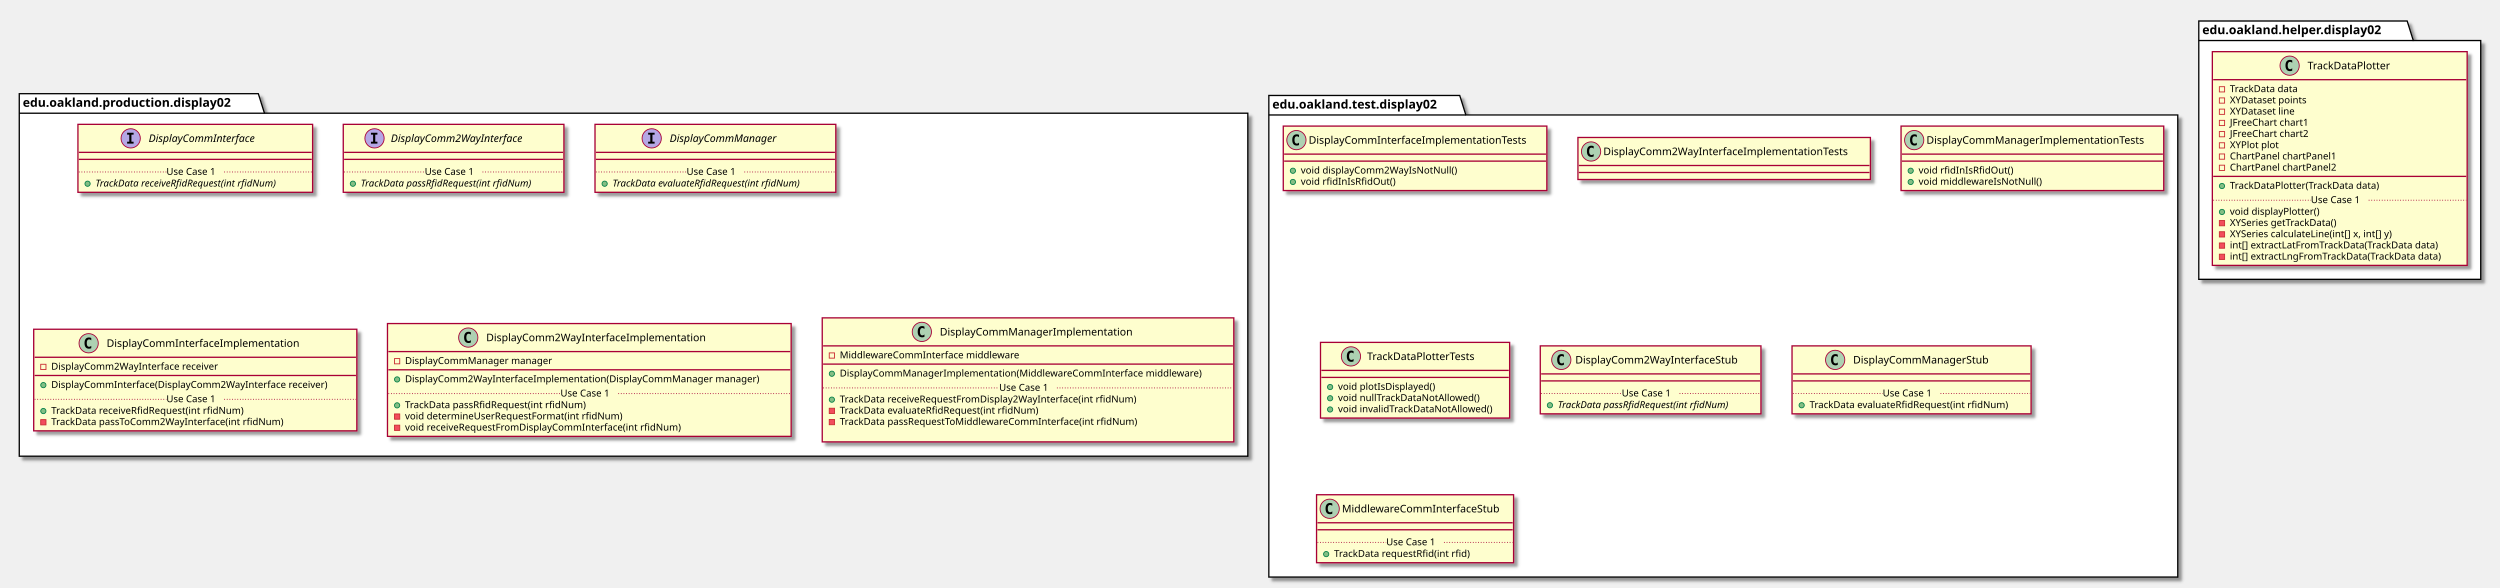
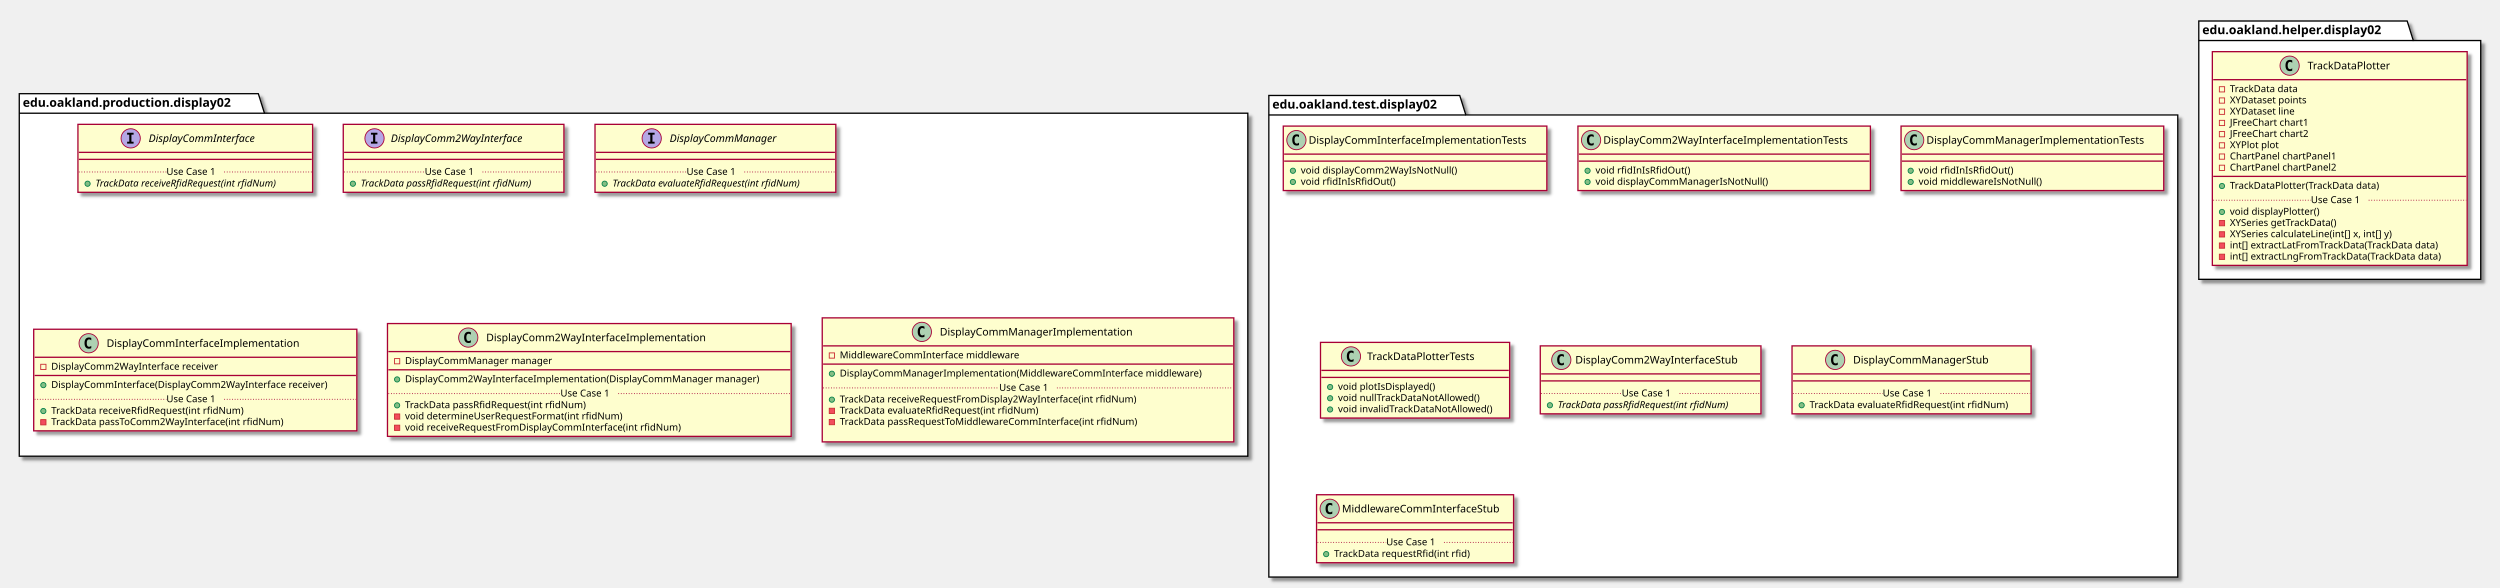
<svg xmlns="http://www.w3.org/2000/svg" contentScriptType="application/ecmascript" contentStyleType="text/css" height="671px" preserveAspectRatio="none" style="width:2855px;height:671px;" version="1.1" viewBox="0 0 2855 671" width="2855px" zoomAndPan="magnify">
  <defs>
-     <filter height="300%" id="fl3j85fcmuo5r" width="300%" x="-1" y="-1">
+     <filter height="300%" id="f2vezox71cej2" width="300%" x="-1" y="-1">
      <feGaussianBlur result="blurOut" stdDeviation="2.0" />
      <feColorMatrix in="blurOut" result="blurOut2" type="matrix" values="0 0 0 0 0 0 0 0 0 0 0 0 0 0 0 0 0 0 .4 0" />
      <feOffset dx="4.0" dy="4.0" in="blurOut2" result="blurOut3" />
      <feBlend in="SourceGraphic" in2="blurOut3" mode="normal" />
    </filter>
  </defs>
  <g>
-     <polygon fill="#FFFFFF" filter="url(#fl3j85fcmuo5r)" points="22,107,295,107,302,129.297,1425,129.297,1425,521,22,521,22,107" style="stroke: #000000; stroke-width: 1.5;" />
+     <polygon fill="#FFFFFF" filter="url(#f2vezox71cej2)" points="22,107,295,107,302,129.297,1425,129.297,1425,521,22,521,22,107" style="stroke: #000000; stroke-width: 1.5;" />
    <line style="stroke: #000000; stroke-width: 1.5;" x1="22" x2="302" y1="129.297" y2="129.297" />
    <text fill="#000000" font-family="sans-serif" font-size="14" font-weight="bold" lengthAdjust="spacingAndGlyphs" textLength="267" x="26" y="121.995">edu.oakland.production.display02</text>
-     <polygon fill="#FFFFFF" filter="url(#fl3j85fcmuo5r)" points="1449,109,1667,109,1674,131.297,2487,131.297,2487,659,1449,659,1449,109" style="stroke: #000000; stroke-width: 1.5;" />
+     <polygon fill="#FFFFFF" filter="url(#f2vezox71cej2)" points="1449,109,1667,109,1674,131.297,2487,131.297,2487,659,1449,659,1449,109" style="stroke: #000000; stroke-width: 1.5;" />
    <line style="stroke: #000000; stroke-width: 1.5;" x1="1449" x2="1674" y1="131.297" y2="131.297" />
    <text fill="#000000" font-family="sans-serif" font-size="14" font-weight="bold" lengthAdjust="spacingAndGlyphs" textLength="212" x="1453" y="123.995">edu.oakland.test.display02</text>
-     <polygon fill="#FFFFFF" filter="url(#fl3j85fcmuo5r)" points="2511,24,2749,24,2756,46.297,2833,46.297,2833,319,2511,319,2511,24" style="stroke: #000000; stroke-width: 1.5;" />
+     <polygon fill="#FFFFFF" filter="url(#f2vezox71cej2)" points="2511,24,2749,24,2756,46.297,2833,46.297,2833,319,2511,319,2511,24" style="stroke: #000000; stroke-width: 1.5;" />
    <line style="stroke: #000000; stroke-width: 1.5;" x1="2511" x2="2756" y1="46.297" y2="46.297" />
    <text fill="#000000" font-family="sans-serif" font-size="14" font-weight="bold" lengthAdjust="spacingAndGlyphs" textLength="232" x="2515" y="38.995">edu.oakland.helper.display02</text>
-     <rect fill="#FEFECE" filter="url(#fl3j85fcmuo5r)" height="77.609" id="DisplayCommInterface" style="stroke: #A80036; stroke-width: 1.5;" width="268" x="89" y="142" />
+     <rect fill="#FEFECE" filter="url(#f2vezox71cej2)" height="77.609" id="DisplayCommInterface" style="stroke: #A80036; stroke-width: 1.5;" width="268" x="89" y="142" />
    <ellipse cx="149.25" cy="158" fill="#B4A7E5" rx="11" ry="11" style="stroke: #A80036; stroke-width: 1.0;" />
    <path d="M145.172,153.766 L145.172,151.609 L152.562,151.609 L152.562,153.766 L150.094,153.766 L150.094,161.844 L152.562,161.844 L152.562,164 L145.172,164 L145.172,161.844 L147.641,161.844 L147.641,153.766 L145.172,153.766 Z " />
    <text fill="#000000" font-family="sans-serif" font-size="12" font-style="italic" lengthAdjust="spacingAndGlyphs" textLength="139" x="169.75" y="162.154">DisplayCommInterface</text>
    <line style="stroke: #A80036; stroke-width: 1.5;" x1="90" x2="356" y1="174" y2="174" />
    <line style="stroke: #A80036; stroke-width: 1.5;" x1="90" x2="356" y1="182" y2="182" />
    <ellipse cx="100" cy="209.805" fill="#84BE84" rx="3" ry="3" style="stroke: #038048; stroke-width: 1.0;" />
    <text fill="#000000" font-family="sans-serif" font-size="11" font-style="italic" lengthAdjust="spacingAndGlyphs" textLength="242" x="109" y="213.015">TrackData receiveRfidRequest(int rfidNum)</text>
    <line style="stroke: #A80036; stroke-width: 1.0; stroke-dasharray: 1.0,2.0;" x1="90" x2="190" y1="196.402" y2="196.402" />
    <text fill="#000000" font-family="sans-serif" font-size="11" lengthAdjust="spacingAndGlyphs" textLength="66" x="190" y="199.71">Use Case 1</text>
    <line style="stroke: #A80036; stroke-width: 1.0; stroke-dasharray: 1.0,2.0;" x1="256" x2="356" y1="196.402" y2="196.402" />
-     <rect fill="#FEFECE" filter="url(#fl3j85fcmuo5r)" height="77.609" id="DisplayComm2WayInterface" style="stroke: #A80036; stroke-width: 1.5;" width="252" x="392" y="142" />
+     <rect fill="#FEFECE" filter="url(#f2vezox71cej2)" height="77.609" id="DisplayComm2WayInterface" style="stroke: #A80036; stroke-width: 1.5;" width="252" x="392" y="142" />
    <ellipse cx="427.7" cy="158" fill="#B4A7E5" rx="11" ry="11" style="stroke: #A80036; stroke-width: 1.0;" />
    <path d="M423.622,153.766 L423.622,151.609 L431.012,151.609 L431.012,153.766 L428.544,153.766 L428.544,161.844 L431.012,161.844 L431.012,164 L423.622,164 L423.622,161.844 L426.091,161.844 L426.091,153.766 L423.622,153.766 Z " />
    <text fill="#000000" font-family="sans-serif" font-size="12" font-style="italic" lengthAdjust="spacingAndGlyphs" textLength="174" x="446.3" y="162.154">DisplayComm2WayInterface</text>
    <line style="stroke: #A80036; stroke-width: 1.5;" x1="393" x2="643" y1="174" y2="174" />
    <line style="stroke: #A80036; stroke-width: 1.5;" x1="393" x2="643" y1="182" y2="182" />
    <ellipse cx="403" cy="209.805" fill="#84BE84" rx="3" ry="3" style="stroke: #038048; stroke-width: 1.0;" />
    <text fill="#000000" font-family="sans-serif" font-size="11" font-style="italic" lengthAdjust="spacingAndGlyphs" textLength="226" x="412" y="213.015">TrackData passRfidRequest(int rfidNum)</text>
    <line style="stroke: #A80036; stroke-width: 1.0; stroke-dasharray: 1.0,2.0;" x1="393" x2="485" y1="196.402" y2="196.402" />
    <text fill="#000000" font-family="sans-serif" font-size="11" lengthAdjust="spacingAndGlyphs" textLength="66" x="485" y="199.71">Use Case 1</text>
    <line style="stroke: #A80036; stroke-width: 1.0; stroke-dasharray: 1.0,2.0;" x1="551" x2="643" y1="196.402" y2="196.402" />
-     <rect fill="#FEFECE" filter="url(#fl3j85fcmuo5r)" height="77.609" id="DisplayCommManager" style="stroke: #A80036; stroke-width: 1.5;" width="275" x="679.5" y="142" />
+     <rect fill="#FEFECE" filter="url(#f2vezox71cej2)" height="77.609" id="DisplayCommManager" style="stroke: #A80036; stroke-width: 1.5;" width="275" x="679.5" y="142" />
    <ellipse cx="744.25" cy="158" fill="#B4A7E5" rx="11" ry="11" style="stroke: #A80036; stroke-width: 1.0;" />
    <path d="M740.172,153.766 L740.172,151.609 L747.562,151.609 L747.562,153.766 L745.094,153.766 L745.094,161.844 L747.562,161.844 L747.562,164 L740.172,164 L740.172,161.844 L742.641,161.844 L742.641,153.766 L740.172,153.766 Z " />
    <text fill="#000000" font-family="sans-serif" font-size="12" font-style="italic" lengthAdjust="spacingAndGlyphs" textLength="137" x="764.75" y="162.154">DisplayCommManager</text>
    <line style="stroke: #A80036; stroke-width: 1.5;" x1="680.5" x2="953.5" y1="174" y2="174" />
    <line style="stroke: #A80036; stroke-width: 1.5;" x1="680.5" x2="953.5" y1="182" y2="182" />
    <ellipse cx="690.5" cy="209.805" fill="#84BE84" rx="3" ry="3" style="stroke: #038048; stroke-width: 1.0;" />
    <text fill="#000000" font-family="sans-serif" font-size="11" font-style="italic" lengthAdjust="spacingAndGlyphs" textLength="249" x="699.5" y="213.015">TrackData evaluateRfidRequest(int rfidNum)</text>
    <line style="stroke: #A80036; stroke-width: 1.0; stroke-dasharray: 1.0,2.0;" x1="680.5" x2="784" y1="196.402" y2="196.402" />
    <text fill="#000000" font-family="sans-serif" font-size="11" lengthAdjust="spacingAndGlyphs" textLength="66" x="784" y="199.71">Use Case 1</text>
    <line style="stroke: #A80036; stroke-width: 1.0; stroke-dasharray: 1.0,2.0;" x1="850" x2="953.5" y1="196.402" y2="196.402" />
-     <rect fill="#FEFECE" filter="url(#fl3j85fcmuo5r)" height="116.023" id="DisplayCommInterfaceImplementation" style="stroke: #A80036; stroke-width: 1.5;" width="369" x="38.5" y="376" />
+     <rect fill="#FEFECE" filter="url(#f2vezox71cej2)" height="116.023" id="DisplayCommInterfaceImplementation" style="stroke: #A80036; stroke-width: 1.5;" width="369" x="38.5" y="376" />
    <ellipse cx="101.25" cy="392" fill="#ADD1B2" rx="11" ry="11" style="stroke: #A80036; stroke-width: 1.0;" />
    <path d="M104.219,397.641 Q103.641,397.938 103,398.078 Q102.359,398.234 101.656,398.234 Q99.156,398.234 97.828,396.594 Q96.516,394.938 96.516,391.812 Q96.516,388.688 97.828,387.031 Q99.156,385.375 101.656,385.375 Q102.359,385.375 103,385.531 Q103.656,385.688 104.219,385.984 L104.219,388.703 Q103.594,388.125 103,387.859 Q102.406,387.578 101.781,387.578 Q100.438,387.578 99.75,388.656 Q99.062,389.719 99.062,391.812 Q99.062,393.906 99.75,394.984 Q100.438,396.047 101.781,396.047 Q102.406,396.047 103,395.781 Q103.594,395.5 104.219,394.922 L104.219,397.641 Z " />
    <text fill="#000000" font-family="sans-serif" font-size="12" lengthAdjust="spacingAndGlyphs" textLength="235" x="121.75" y="396.154">DisplayCommInterfaceImplementation</text>
    <line style="stroke: #A80036; stroke-width: 1.5;" x1="39.5" x2="406.5" y1="408" y2="408" />
    <rect fill="none" height="6" style="stroke: #C82930; stroke-width: 1.0;" width="6" x="46.5" y="416" />
    <text fill="#000000" font-family="sans-serif" font-size="11" lengthAdjust="spacingAndGlyphs" textLength="207" x="58.5" y="422.21">DisplayComm2WayInterface receiver</text>
    <line style="stroke: #A80036; stroke-width: 1.5;" x1="39.5" x2="406.5" y1="428.805" y2="428.805" />
    <ellipse cx="49.5" cy="439.805" fill="#84BE84" rx="3" ry="3" style="stroke: #038048; stroke-width: 1.0;" />
    <text fill="#000000" font-family="sans-serif" font-size="11" lengthAdjust="spacingAndGlyphs" textLength="343" x="58.5" y="443.015">DisplayCommInterface(DisplayComm2WayInterface receiver)</text>
    <ellipse cx="49.5" cy="469.414" fill="#84BE84" rx="3" ry="3" style="stroke: #038048; stroke-width: 1.0;" />
    <text fill="#000000" font-family="sans-serif" font-size="11" lengthAdjust="spacingAndGlyphs" textLength="240" x="58.5" y="472.625">TrackData receiveRfidRequest(int rfidNum)</text>
    <rect fill="#F24D5C" height="6" style="stroke: #C82930; stroke-width: 1.0;" width="6" x="46.5" y="479.219" />
    <text fill="#000000" font-family="sans-serif" font-size="11" lengthAdjust="spacingAndGlyphs" textLength="290" x="58.5" y="485.429">TrackData passToComm2WayInterface(int rfidNum)</text>
    <line style="stroke: #A80036; stroke-width: 1.0; stroke-dasharray: 1.0,2.0;" x1="39.5" x2="190" y1="456.012" y2="456.012" />
    <text fill="#000000" font-family="sans-serif" font-size="11" lengthAdjust="spacingAndGlyphs" textLength="66" x="190" y="459.32">Use Case 1</text>
    <line style="stroke: #A80036; stroke-width: 1.0; stroke-dasharray: 1.0,2.0;" x1="256" x2="406.5" y1="456.012" y2="456.012" />
-     <rect fill="#FEFECE" filter="url(#fl3j85fcmuo5r)" height="128.828" id="DisplayComm2WayInterfaceImplementation" style="stroke: #A80036; stroke-width: 1.5;" width="461" x="442.5" y="369.5" />
+     <rect fill="#FEFECE" filter="url(#f2vezox71cej2)" height="128.828" id="DisplayComm2WayInterfaceImplementation" style="stroke: #A80036; stroke-width: 1.5;" width="461" x="442.5" y="369.5" />
    <ellipse cx="534.75" cy="385.5" fill="#ADD1B2" rx="11" ry="11" style="stroke: #A80036; stroke-width: 1.0;" />
    <path d="M537.719,391.141 Q537.141,391.438 536.5,391.578 Q535.859,391.734 535.156,391.734 Q532.656,391.734 531.328,390.094 Q530.016,388.438 530.016,385.312 Q530.016,382.188 531.328,380.531 Q532.656,378.875 535.156,378.875 Q535.859,378.875 536.5,379.031 Q537.156,379.188 537.719,379.484 L537.719,382.203 Q537.094,381.625 536.5,381.359 Q535.906,381.078 535.281,381.078 Q533.938,381.078 533.25,382.156 Q532.562,383.219 532.562,385.312 Q532.562,387.406 533.25,388.484 Q533.938,389.547 535.281,389.547 Q535.906,389.547 536.5,389.281 Q537.094,389 537.719,388.422 L537.719,391.141 Z " />
    <text fill="#000000" font-family="sans-serif" font-size="12" lengthAdjust="spacingAndGlyphs" textLength="268" x="555.25" y="389.654">DisplayComm2WayInterfaceImplementation</text>
    <line style="stroke: #A80036; stroke-width: 1.5;" x1="443.5" x2="902.5" y1="401.5" y2="401.5" />
    <rect fill="none" height="6" style="stroke: #C82930; stroke-width: 1.0;" width="6" x="450.5" y="409.5" />
    <text fill="#000000" font-family="sans-serif" font-size="11" lengthAdjust="spacingAndGlyphs" textLength="182" x="462.5" y="415.71">DisplayCommManager manager</text>
    <line style="stroke: #A80036; stroke-width: 1.5;" x1="443.5" x2="902.5" y1="422.305" y2="422.305" />
    <ellipse cx="453.5" cy="433.305" fill="#84BE84" rx="3" ry="3" style="stroke: #038048; stroke-width: 1.0;" />
    <text fill="#000000" font-family="sans-serif" font-size="11" lengthAdjust="spacingAndGlyphs" textLength="435" x="462.5" y="436.515">DisplayComm2WayInterfaceImplementation(DisplayCommManager manager)</text>
    <ellipse cx="453.5" cy="462.914" fill="#84BE84" rx="3" ry="3" style="stroke: #038048; stroke-width: 1.0;" />
    <text fill="#000000" font-family="sans-serif" font-size="11" lengthAdjust="spacingAndGlyphs" textLength="227" x="462.5" y="466.125">TrackData passRfidRequest(int rfidNum)</text>
    <rect fill="#F24D5C" height="6" style="stroke: #C82930; stroke-width: 1.0;" width="6" x="450.5" y="472.719" />
    <text fill="#000000" font-family="sans-serif" font-size="11" lengthAdjust="spacingAndGlyphs" textLength="269" x="462.5" y="478.929">void determineUserRequestFormat(int rfidNum)</text>
    <rect fill="#F24D5C" height="6" style="stroke: #C82930; stroke-width: 1.0;" width="6" x="450.5" y="485.523" />
    <text fill="#000000" font-family="sans-serif" font-size="11" lengthAdjust="spacingAndGlyphs" textLength="342" x="462.5" y="491.734">void receiveRequestFromDisplayCommInterface(int rfidNum)</text>
    <line style="stroke: #A80036; stroke-width: 1.0; stroke-dasharray: 1.0,2.0;" x1="443.5" x2="640" y1="449.512" y2="449.512" />
    <text fill="#000000" font-family="sans-serif" font-size="11" lengthAdjust="spacingAndGlyphs" textLength="66" x="640" y="452.82">Use Case 1</text>
    <line style="stroke: #A80036; stroke-width: 1.0; stroke-dasharray: 1.0,2.0;" x1="706" x2="902.5" y1="449.512" y2="449.512" />
-     <rect fill="#FEFECE" filter="url(#fl3j85fcmuo5r)" height="141.633" id="DisplayCommManagerImplementation" style="stroke: #A80036; stroke-width: 1.5;" width="470" x="939" y="363" />
+     <rect fill="#FEFECE" filter="url(#f2vezox71cej2)" height="141.633" id="DisplayCommManagerImplementation" style="stroke: #A80036; stroke-width: 1.5;" width="470" x="939" y="363" />
    <ellipse cx="1052.75" cy="379" fill="#ADD1B2" rx="11" ry="11" style="stroke: #A80036; stroke-width: 1.0;" />
    <path d="M1055.719,384.641 Q1055.141,384.938 1054.5,385.078 Q1053.859,385.234 1053.156,385.234 Q1050.656,385.234 1049.328,383.594 Q1048.016,381.938 1048.016,378.812 Q1048.016,375.688 1049.328,374.031 Q1050.656,372.375 1053.156,372.375 Q1053.859,372.375 1054.5,372.531 Q1055.156,372.688 1055.719,372.984 L1055.719,375.703 Q1055.094,375.125 1054.5,374.859 Q1053.906,374.578 1053.281,374.578 Q1051.938,374.578 1051.25,375.656 Q1050.562,376.719 1050.562,378.812 Q1050.562,380.906 1051.25,381.984 Q1051.938,383.047 1053.281,383.047 Q1053.906,383.047 1054.5,382.781 Q1055.094,382.5 1055.719,381.922 L1055.719,384.641 Z " />
    <text fill="#000000" font-family="sans-serif" font-size="12" lengthAdjust="spacingAndGlyphs" textLength="234" x="1073.25" y="383.154">DisplayCommManagerImplementation</text>
    <line style="stroke: #A80036; stroke-width: 1.5;" x1="940" x2="1408" y1="395" y2="395" />
    <rect fill="none" height="6" style="stroke: #C82930; stroke-width: 1.0;" width="6" x="947" y="403" />
    <text fill="#000000" font-family="sans-serif" font-size="11" lengthAdjust="spacingAndGlyphs" textLength="221" x="959" y="409.21">MiddlewareCommInterface middleware</text>
    <line style="stroke: #A80036; stroke-width: 1.5;" x1="940" x2="1408" y1="415.805" y2="415.805" />
    <ellipse cx="950" cy="426.805" fill="#84BE84" rx="3" ry="3" style="stroke: #038048; stroke-width: 1.0;" />
    <text fill="#000000" font-family="sans-serif" font-size="11" lengthAdjust="spacingAndGlyphs" textLength="444" x="959" y="430.015">DisplayCommManagerImplementation(MiddlewareCommInterface middleware)</text>
    <ellipse cx="950" cy="456.414" fill="#84BE84" rx="3" ry="3" style="stroke: #038048; stroke-width: 1.0;" />
    <text fill="#000000" font-family="sans-serif" font-size="11" lengthAdjust="spacingAndGlyphs" textLength="368" x="959" y="459.625">TrackData receiveRequestFromDisplay2WayInterface(int rfidNum)</text>
    <rect fill="#F24D5C" height="6" style="stroke: #C82930; stroke-width: 1.0;" width="6" x="947" y="466.219" />
    <text fill="#000000" font-family="sans-serif" font-size="11" lengthAdjust="spacingAndGlyphs" textLength="247" x="959" y="472.429">TrackData evaluateRfidRequest(int rfidNum)</text>
    <rect fill="#F24D5C" height="6" style="stroke: #C82930; stroke-width: 1.0;" width="6" x="947" y="479.023" />
    <text fill="#000000" font-family="sans-serif" font-size="11" lengthAdjust="spacingAndGlyphs" textLength="371" x="959" y="485.234">TrackData passRequestToMiddlewareCommInterface(int rfidNum)</text>
    <text fill="#000000" font-family="sans-serif" font-size="11" lengthAdjust="spacingAndGlyphs" textLength="0" x="963" y="498.039" />
    <line style="stroke: #A80036; stroke-width: 1.0; stroke-dasharray: 1.0,2.0;" x1="940" x2="1141" y1="443.012" y2="443.012" />
    <text fill="#000000" font-family="sans-serif" font-size="11" lengthAdjust="spacingAndGlyphs" textLength="66" x="1141" y="446.32">Use Case 1</text>
    <line style="stroke: #A80036; stroke-width: 1.0; stroke-dasharray: 1.0,2.0;" x1="1207" x2="1408" y1="443.012" y2="443.012" />
-     <rect fill="#FEFECE" filter="url(#fl3j85fcmuo5r)" height="73.609" id="DisplayCommInterfaceImplementationTests" style="stroke: #A80036; stroke-width: 1.5;" width="301" x="1465.5" y="144" />
+     <rect fill="#FEFECE" filter="url(#f2vezox71cej2)" height="73.609" id="DisplayCommInterfaceImplementationTests" style="stroke: #A80036; stroke-width: 1.5;" width="301" x="1465.5" y="144" />
    <ellipse cx="1480.5" cy="160" fill="#ADD1B2" rx="11" ry="11" style="stroke: #A80036; stroke-width: 1.0;" />
    <path d="M1483.469,165.641 Q1482.891,165.938 1482.25,166.078 Q1481.609,166.234 1480.906,166.234 Q1478.406,166.234 1477.078,164.594 Q1475.766,162.938 1475.766,159.812 Q1475.766,156.688 1477.078,155.031 Q1478.406,153.375 1480.906,153.375 Q1481.609,153.375 1482.25,153.531 Q1482.906,153.688 1483.469,153.984 L1483.469,156.703 Q1482.844,156.125 1482.25,155.859 Q1481.656,155.578 1481.031,155.578 Q1479.688,155.578 1479,156.656 Q1478.312,157.719 1478.312,159.812 Q1478.312,161.906 1479,162.984 Q1479.688,164.047 1481.031,164.047 Q1481.656,164.047 1482.25,163.781 Q1482.844,163.5 1483.469,162.922 L1483.469,165.641 Z " />
    <text fill="#000000" font-family="sans-serif" font-size="12" lengthAdjust="spacingAndGlyphs" textLength="269" x="1494.5" y="164.154">DisplayCommInterfaceImplementationTests</text>
    <line style="stroke: #A80036; stroke-width: 1.5;" x1="1466.5" x2="1765.5" y1="176" y2="176" />
    <line style="stroke: #A80036; stroke-width: 1.5;" x1="1466.5" x2="1765.5" y1="184" y2="184" />
    <ellipse cx="1476.5" cy="195" fill="#84BE84" rx="3" ry="3" style="stroke: #038048; stroke-width: 1.0;" />
    <text fill="#000000" font-family="sans-serif" font-size="11" lengthAdjust="spacingAndGlyphs" textLength="191" x="1485.5" y="198.21">void displayComm2WayIsNotNull()</text>
    <ellipse cx="1476.5" cy="207.805" fill="#84BE84" rx="3" ry="3" style="stroke: #038048; stroke-width: 1.0;" />
    <text fill="#000000" font-family="sans-serif" font-size="11" lengthAdjust="spacingAndGlyphs" textLength="115" x="1485.5" y="211.015">void rfidInIsRfidOut()</text>
-     <rect fill="#FEFECE" filter="url(#fl3j85fcmuo5r)" height="48" id="DisplayComm2WayInterfaceImplementationTests" style="stroke: #A80036; stroke-width: 1.5;" width="334" x="1802" y="157" />
-     <ellipse cx="1817" cy="173" fill="#ADD1B2" rx="11" ry="11" style="stroke: #A80036; stroke-width: 1.0;" />
-     <path d="M1819.969,178.641 Q1819.391,178.938 1818.75,179.078 Q1818.109,179.234 1817.406,179.234 Q1814.906,179.234 1813.578,177.594 Q1812.266,175.938 1812.266,172.812 Q1812.266,169.688 1813.578,168.031 Q1814.906,166.375 1817.406,166.375 Q1818.109,166.375 1818.75,166.531 Q1819.406,166.688 1819.969,166.984 L1819.969,169.703 Q1819.344,169.125 1818.75,168.859 Q1818.156,168.578 1817.531,168.578 Q1816.188,168.578 1815.5,169.656 Q1814.812,170.719 1814.812,172.812 Q1814.812,174.906 1815.5,175.984 Q1816.188,177.047 1817.531,177.047 Q1818.156,177.047 1818.75,176.781 Q1819.344,176.5 1819.969,175.922 L1819.969,178.641 Z " />
-     <text fill="#000000" font-family="sans-serif" font-size="12" lengthAdjust="spacingAndGlyphs" textLength="302" x="1831" y="177.154">DisplayComm2WayInterfaceImplementationTests</text>
-     <line style="stroke: #A80036; stroke-width: 1.5;" x1="1803" x2="2135" y1="189" y2="189" />
-     <line style="stroke: #A80036; stroke-width: 1.5;" x1="1803" x2="2135" y1="197" y2="197" />
-     <rect fill="#FEFECE" filter="url(#fl3j85fcmuo5r)" height="73.609" id="DisplayCommManagerImplementationTests" style="stroke: #A80036; stroke-width: 1.5;" width="300" x="2171" y="144" />
+     <rect fill="#FEFECE" filter="url(#f2vezox71cej2)" height="73.609" id="DisplayComm2WayInterfaceImplementationTests" style="stroke: #A80036; stroke-width: 1.5;" width="334" x="1802" y="144" />
+     <ellipse cx="1817" cy="160" fill="#ADD1B2" rx="11" ry="11" style="stroke: #A80036; stroke-width: 1.0;" />
+     <path d="M1819.969,165.641 Q1819.391,165.938 1818.75,166.078 Q1818.109,166.234 1817.406,166.234 Q1814.906,166.234 1813.578,164.594 Q1812.266,162.938 1812.266,159.812 Q1812.266,156.688 1813.578,155.031 Q1814.906,153.375 1817.406,153.375 Q1818.109,153.375 1818.75,153.531 Q1819.406,153.688 1819.969,153.984 L1819.969,156.703 Q1819.344,156.125 1818.75,155.859 Q1818.156,155.578 1817.531,155.578 Q1816.188,155.578 1815.5,156.656 Q1814.812,157.719 1814.812,159.812 Q1814.812,161.906 1815.5,162.984 Q1816.188,164.047 1817.531,164.047 Q1818.156,164.047 1818.75,163.781 Q1819.344,163.5 1819.969,162.922 L1819.969,165.641 Z " />
+     <text fill="#000000" font-family="sans-serif" font-size="12" lengthAdjust="spacingAndGlyphs" textLength="302" x="1831" y="164.154">DisplayComm2WayInterfaceImplementationTests</text>
+     <line style="stroke: #A80036; stroke-width: 1.5;" x1="1803" x2="2135" y1="176" y2="176" />
+     <line style="stroke: #A80036; stroke-width: 1.5;" x1="1803" x2="2135" y1="184" y2="184" />
+     <ellipse cx="1813" cy="195" fill="#84BE84" rx="3" ry="3" style="stroke: #038048; stroke-width: 1.0;" />
+     <text fill="#000000" font-family="sans-serif" font-size="11" lengthAdjust="spacingAndGlyphs" textLength="115" x="1822" y="198.21">void rfidInIsRfidOut()</text>
+     <ellipse cx="1813" cy="207.805" fill="#84BE84" rx="3" ry="3" style="stroke: #038048; stroke-width: 1.0;" />
+     <text fill="#000000" font-family="sans-serif" font-size="11" lengthAdjust="spacingAndGlyphs" textLength="211" x="1822" y="211.015">void displayCommManagerIsNotNull()</text>
+     <rect fill="#FEFECE" filter="url(#f2vezox71cej2)" height="73.609" id="DisplayCommManagerImplementationTests" style="stroke: #A80036; stroke-width: 1.5;" width="300" x="2171" y="144" />
    <ellipse cx="2186" cy="160" fill="#ADD1B2" rx="11" ry="11" style="stroke: #A80036; stroke-width: 1.0;" />
    <path d="M2188.969,165.641 Q2188.391,165.938 2187.75,166.078 Q2187.109,166.234 2186.406,166.234 Q2183.906,166.234 2182.578,164.594 Q2181.266,162.938 2181.266,159.812 Q2181.266,156.688 2182.578,155.031 Q2183.906,153.375 2186.406,153.375 Q2187.109,153.375 2187.75,153.531 Q2188.406,153.688 2188.969,153.984 L2188.969,156.703 Q2188.344,156.125 2187.75,155.859 Q2187.156,155.578 2186.531,155.578 Q2185.188,155.578 2184.5,156.656 Q2183.812,157.719 2183.812,159.812 Q2183.812,161.906 2184.5,162.984 Q2185.188,164.047 2186.531,164.047 Q2187.156,164.047 2187.75,163.781 Q2188.344,163.5 2188.969,162.922 L2188.969,165.641 Z " />
    <text fill="#000000" font-family="sans-serif" font-size="12" lengthAdjust="spacingAndGlyphs" textLength="268" x="2200" y="164.154">DisplayCommManagerImplementationTests</text>
    <line style="stroke: #A80036; stroke-width: 1.5;" x1="2172" x2="2470" y1="176" y2="176" />
    <line style="stroke: #A80036; stroke-width: 1.5;" x1="2172" x2="2470" y1="184" y2="184" />
    <ellipse cx="2182" cy="195" fill="#84BE84" rx="3" ry="3" style="stroke: #038048; stroke-width: 1.0;" />
    <text fill="#000000" font-family="sans-serif" font-size="11" lengthAdjust="spacingAndGlyphs" textLength="115" x="2191" y="198.21">void rfidInIsRfidOut()</text>
    <ellipse cx="2182" cy="207.805" fill="#84BE84" rx="3" ry="3" style="stroke: #038048; stroke-width: 1.0;" />
    <text fill="#000000" font-family="sans-serif" font-size="11" lengthAdjust="spacingAndGlyphs" textLength="151" x="2191" y="211.015">void middlewareIsNotNull()</text>
-     <rect fill="#FEFECE" filter="url(#fl3j85fcmuo5r)" height="86.414" id="TrackDataPlotterTests" style="stroke: #A80036; stroke-width: 1.5;" width="216" x="1508" y="391" />
+     <rect fill="#FEFECE" filter="url(#f2vezox71cej2)" height="86.414" id="TrackDataPlotterTests" style="stroke: #A80036; stroke-width: 1.5;" width="216" x="1508" y="391" />
    <ellipse cx="1542.8" cy="407" fill="#ADD1B2" rx="11" ry="11" style="stroke: #A80036; stroke-width: 1.0;" />
    <path d="M1545.769,412.641 Q1545.191,412.938 1544.55,413.078 Q1543.909,413.234 1543.206,413.234 Q1540.706,413.234 1539.378,411.594 Q1538.066,409.938 1538.066,406.812 Q1538.066,403.688 1539.378,402.031 Q1540.706,400.375 1543.206,400.375 Q1543.909,400.375 1544.55,400.531 Q1545.206,400.688 1545.769,400.984 L1545.769,403.703 Q1545.144,403.125 1544.55,402.859 Q1543.956,402.578 1543.331,402.578 Q1541.987,402.578 1541.3,403.656 Q1540.612,404.719 1540.612,406.812 Q1540.612,408.906 1541.3,409.984 Q1541.987,411.047 1543.331,411.047 Q1543.956,411.047 1544.55,410.781 Q1545.144,410.5 1545.769,409.922 L1545.769,412.641 Z " />
    <text fill="#000000" font-family="sans-serif" font-size="12" lengthAdjust="spacingAndGlyphs" textLength="140" x="1561.2" y="411.154">TrackDataPlotterTests</text>
    <line style="stroke: #A80036; stroke-width: 1.5;" x1="1509" x2="1723" y1="423" y2="423" />
    <line style="stroke: #A80036; stroke-width: 1.5;" x1="1509" x2="1723" y1="431" y2="431" />
    <ellipse cx="1519" cy="442" fill="#84BE84" rx="3" ry="3" style="stroke: #038048; stroke-width: 1.0;" />
    <text fill="#000000" font-family="sans-serif" font-size="11" lengthAdjust="spacingAndGlyphs" textLength="121" x="1528" y="445.21">void plotIsDisplayed()</text>
    <ellipse cx="1519" cy="454.805" fill="#84BE84" rx="3" ry="3" style="stroke: #038048; stroke-width: 1.0;" />
    <text fill="#000000" font-family="sans-serif" font-size="11" lengthAdjust="spacingAndGlyphs" textLength="174" x="1528" y="458.015">void nullTrackDataNotAllowed()</text>
    <ellipse cx="1519" cy="467.609" fill="#84BE84" rx="3" ry="3" style="stroke: #038048; stroke-width: 1.0;" />
    <text fill="#000000" font-family="sans-serif" font-size="11" lengthAdjust="spacingAndGlyphs" textLength="190" x="1528" y="470.82">void invalidTrackDataNotAllowed()</text>
-     <rect fill="#FEFECE" filter="url(#fl3j85fcmuo5r)" height="77.609" id="DisplayComm2WayInterfaceStub" style="stroke: #A80036; stroke-width: 1.5;" width="252" x="1759" y="395" />
+     <rect fill="#FEFECE" filter="url(#f2vezox71cej2)" height="77.609" id="DisplayComm2WayInterfaceStub" style="stroke: #A80036; stroke-width: 1.5;" width="252" x="1759" y="395" />
    <ellipse cx="1783" cy="411" fill="#ADD1B2" rx="11" ry="11" style="stroke: #A80036; stroke-width: 1.0;" />
    <path d="M1785.969,416.641 Q1785.391,416.938 1784.75,417.078 Q1784.109,417.234 1783.406,417.234 Q1780.906,417.234 1779.578,415.594 Q1778.266,413.938 1778.266,410.812 Q1778.266,407.688 1779.578,406.031 Q1780.906,404.375 1783.406,404.375 Q1784.109,404.375 1784.75,404.531 Q1785.406,404.688 1785.969,404.984 L1785.969,407.703 Q1785.344,407.125 1784.75,406.859 Q1784.156,406.578 1783.531,406.578 Q1782.188,406.578 1781.5,407.656 Q1780.812,408.719 1780.812,410.812 Q1780.812,412.906 1781.5,413.984 Q1782.188,415.047 1783.531,415.047 Q1784.156,415.047 1784.75,414.781 Q1785.344,414.5 1785.969,413.922 L1785.969,416.641 Z " />
    <text fill="#000000" font-family="sans-serif" font-size="12" lengthAdjust="spacingAndGlyphs" textLength="200" x="1799" y="415.154">DisplayComm2WayInterfaceStub</text>
    <line style="stroke: #A80036; stroke-width: 1.5;" x1="1760" x2="2010" y1="427" y2="427" />
    <line style="stroke: #A80036; stroke-width: 1.5;" x1="1760" x2="2010" y1="435" y2="435" />
    <ellipse cx="1770" cy="462.805" fill="#84BE84" rx="3" ry="3" style="stroke: #038048; stroke-width: 1.0;" />
    <text fill="#000000" font-family="sans-serif" font-size="11" font-style="italic" lengthAdjust="spacingAndGlyphs" textLength="226" x="1779" y="466.015">TrackData passRfidRequest(int rfidNum)</text>
    <line style="stroke: #A80036; stroke-width: 1.0; stroke-dasharray: 1.0,2.0;" x1="1760" x2="1852" y1="449.402" y2="449.402" />
    <text fill="#000000" font-family="sans-serif" font-size="11" lengthAdjust="spacingAndGlyphs" textLength="66" x="1852" y="452.71">Use Case 1</text>
    <line style="stroke: #A80036; stroke-width: 1.0; stroke-dasharray: 1.0,2.0;" x1="1918" x2="2010" y1="449.402" y2="449.402" />
-     <rect fill="#FEFECE" filter="url(#fl3j85fcmuo5r)" height="77.609" id="DisplayCommManagerStub" style="stroke: #A80036; stroke-width: 1.5;" width="273" x="2046.5" y="395" />
+     <rect fill="#FEFECE" filter="url(#f2vezox71cej2)" height="77.609" id="DisplayCommManagerStub" style="stroke: #A80036; stroke-width: 1.5;" width="273" x="2046.5" y="395" />
    <ellipse cx="2095.75" cy="411" fill="#ADD1B2" rx="11" ry="11" style="stroke: #A80036; stroke-width: 1.0;" />
    <path d="M2098.719,416.641 Q2098.141,416.938 2097.5,417.078 Q2096.859,417.234 2096.156,417.234 Q2093.656,417.234 2092.328,415.594 Q2091.016,413.938 2091.016,410.812 Q2091.016,407.688 2092.328,406.031 Q2093.656,404.375 2096.156,404.375 Q2096.859,404.375 2097.5,404.531 Q2098.156,404.688 2098.719,404.984 L2098.719,407.703 Q2098.094,407.125 2097.5,406.859 Q2096.906,406.578 2096.281,406.578 Q2094.938,406.578 2094.25,407.656 Q2093.562,408.719 2093.562,410.812 Q2093.562,412.906 2094.25,413.984 Q2094.938,415.047 2096.281,415.047 Q2096.906,415.047 2097.5,414.781 Q2098.094,414.5 2098.719,413.922 L2098.719,416.641 Z " />
    <text fill="#000000" font-family="sans-serif" font-size="12" lengthAdjust="spacingAndGlyphs" textLength="166" x="2116.25" y="415.154">DisplayCommManagerStub</text>
    <line style="stroke: #A80036; stroke-width: 1.5;" x1="2047.5" x2="2318.5" y1="427" y2="427" />
    <line style="stroke: #A80036; stroke-width: 1.5;" x1="2047.5" x2="2318.5" y1="435" y2="435" />
    <ellipse cx="2057.5" cy="462.805" fill="#84BE84" rx="3" ry="3" style="stroke: #038048; stroke-width: 1.0;" />
    <text fill="#000000" font-family="sans-serif" font-size="11" lengthAdjust="spacingAndGlyphs" textLength="247" x="2066.5" y="466.015">TrackData evaluateRfidRequest(int rfidNum)</text>
    <line style="stroke: #A80036; stroke-width: 1.0; stroke-dasharray: 1.0,2.0;" x1="2047.5" x2="2150" y1="449.402" y2="449.402" />
    <text fill="#000000" font-family="sans-serif" font-size="11" lengthAdjust="spacingAndGlyphs" textLength="66" x="2150" y="452.71">Use Case 1</text>
    <line style="stroke: #A80036; stroke-width: 1.0; stroke-dasharray: 1.0,2.0;" x1="2216" x2="2318.5" y1="449.402" y2="449.402" />
-     <rect fill="#FEFECE" filter="url(#fl3j85fcmuo5r)" height="77.609" id="MiddlewareCommInterfaceStub" style="stroke: #A80036; stroke-width: 1.5;" width="225" x="1503.5" y="565" />
+     <rect fill="#FEFECE" filter="url(#f2vezox71cej2)" height="77.609" id="MiddlewareCommInterfaceStub" style="stroke: #A80036; stroke-width: 1.5;" width="225" x="1503.5" y="565" />
    <ellipse cx="1518.5" cy="581" fill="#ADD1B2" rx="11" ry="11" style="stroke: #A80036; stroke-width: 1.0;" />
    <path d="M1521.469,586.641 Q1520.891,586.938 1520.25,587.078 Q1519.609,587.234 1518.906,587.234 Q1516.406,587.234 1515.078,585.594 Q1513.766,583.938 1513.766,580.812 Q1513.766,577.688 1515.078,576.031 Q1516.406,574.375 1518.906,574.375 Q1519.609,574.375 1520.25,574.531 Q1520.906,574.688 1521.469,574.984 L1521.469,577.703 Q1520.844,577.125 1520.25,576.859 Q1519.656,576.578 1519.031,576.578 Q1517.688,576.578 1517,577.656 Q1516.312,578.719 1516.312,580.812 Q1516.312,582.906 1517,583.984 Q1517.688,585.047 1519.031,585.047 Q1519.656,585.047 1520.25,584.781 Q1520.844,584.5 1521.469,583.922 L1521.469,586.641 Z " />
    <text fill="#000000" font-family="sans-serif" font-size="12" lengthAdjust="spacingAndGlyphs" textLength="193" x="1532.5" y="585.154">MiddlewareCommInterfaceStub</text>
    <line style="stroke: #A80036; stroke-width: 1.5;" x1="1504.5" x2="1727.5" y1="597" y2="597" />
    <line style="stroke: #A80036; stroke-width: 1.5;" x1="1504.5" x2="1727.5" y1="605" y2="605" />
    <ellipse cx="1514.5" cy="632.805" fill="#84BE84" rx="3" ry="3" style="stroke: #038048; stroke-width: 1.0;" />
    <text fill="#000000" font-family="sans-serif" font-size="11" lengthAdjust="spacingAndGlyphs" textLength="171" x="1523.5" y="636.015">TrackData requestRfid(int rfid)</text>
    <line style="stroke: #A80036; stroke-width: 1.0; stroke-dasharray: 1.0,2.0;" x1="1504.5" x2="1583" y1="619.402" y2="619.402" />
    <text fill="#000000" font-family="sans-serif" font-size="11" lengthAdjust="spacingAndGlyphs" textLength="66" x="1583" y="622.71">Use Case 1</text>
    <line style="stroke: #A80036; stroke-width: 1.0; stroke-dasharray: 1.0,2.0;" x1="1649" x2="1727.5" y1="619.402" y2="619.402" />
-     <rect fill="#FEFECE" filter="url(#fl3j85fcmuo5r)" height="244.07" id="TrackDataPlotter" style="stroke: #A80036; stroke-width: 1.5;" width="291" x="2526.5" y="59" />
+     <rect fill="#FEFECE" filter="url(#f2vezox71cej2)" height="244.07" id="TrackDataPlotter" style="stroke: #A80036; stroke-width: 1.5;" width="291" x="2526.5" y="59" />
    <ellipse cx="2614.75" cy="75" fill="#ADD1B2" rx="11" ry="11" style="stroke: #A80036; stroke-width: 1.0;" />
    <path d="M2617.719,80.641 Q2617.141,80.938 2616.5,81.078 Q2615.859,81.234 2615.156,81.234 Q2612.656,81.234 2611.328,79.594 Q2610.016,77.938 2610.016,74.812 Q2610.016,71.688 2611.328,70.031 Q2612.656,68.375 2615.156,68.375 Q2615.859,68.375 2616.5,68.531 Q2617.156,68.688 2617.719,68.984 L2617.719,71.703 Q2617.094,71.125 2616.5,70.859 Q2615.906,70.578 2615.281,70.578 Q2613.938,70.578 2613.25,71.656 Q2612.562,72.719 2612.562,74.812 Q2612.562,76.906 2613.25,77.984 Q2613.938,79.047 2615.281,79.047 Q2615.906,79.047 2616.5,78.781 Q2617.094,78.5 2617.719,77.922 L2617.719,80.641 Z " />
    <text fill="#000000" font-family="sans-serif" font-size="12" lengthAdjust="spacingAndGlyphs" textLength="106" x="2635.25" y="79.154">TrackDataPlotter</text>
    <line style="stroke: #A80036; stroke-width: 1.5;" x1="2527.5" x2="2816.5" y1="91" y2="91" />
    <rect fill="none" height="6" style="stroke: #C82930; stroke-width: 1.0;" width="6" x="2534.5" y="99" />
    <text fill="#000000" font-family="sans-serif" font-size="11" lengthAdjust="spacingAndGlyphs" textLength="86" x="2546.5" y="105.21">TrackData data</text>
    <rect fill="none" height="6" style="stroke: #C82930; stroke-width: 1.0;" width="6" x="2534.5" y="111.805" />
    <text fill="#000000" font-family="sans-serif" font-size="11" lengthAdjust="spacingAndGlyphs" textLength="97" x="2546.5" y="118.015">XYDataset points</text>
    <rect fill="none" height="6" style="stroke: #C82930; stroke-width: 1.0;" width="6" x="2534.5" y="124.609" />
    <text fill="#000000" font-family="sans-serif" font-size="11" lengthAdjust="spacingAndGlyphs" textLength="82" x="2546.5" y="130.82">XYDataset line</text>
    <rect fill="none" height="6" style="stroke: #C82930; stroke-width: 1.0;" width="6" x="2534.5" y="137.414" />
    <text fill="#000000" font-family="sans-serif" font-size="11" lengthAdjust="spacingAndGlyphs" textLength="99" x="2546.5" y="143.625">JFreeChart chart1</text>
    <rect fill="none" height="6" style="stroke: #C82930; stroke-width: 1.0;" width="6" x="2534.5" y="150.219" />
    <text fill="#000000" font-family="sans-serif" font-size="11" lengthAdjust="spacingAndGlyphs" textLength="99" x="2546.5" y="156.429">JFreeChart chart2</text>
    <rect fill="none" height="6" style="stroke: #C82930; stroke-width: 1.0;" width="6" x="2534.5" y="163.023" />
    <text fill="#000000" font-family="sans-serif" font-size="11" lengthAdjust="spacingAndGlyphs" textLength="60" x="2546.5" y="169.234">XYPlot plot</text>
    <rect fill="none" height="6" style="stroke: #C82930; stroke-width: 1.0;" width="6" x="2534.5" y="175.828" />
    <text fill="#000000" font-family="sans-serif" font-size="11" lengthAdjust="spacingAndGlyphs" textLength="133" x="2546.5" y="182.039">ChartPanel chartPanel1</text>
    <rect fill="none" height="6" style="stroke: #C82930; stroke-width: 1.0;" width="6" x="2534.5" y="188.633" />
    <text fill="#000000" font-family="sans-serif" font-size="11" lengthAdjust="spacingAndGlyphs" textLength="133" x="2546.5" y="194.843">ChartPanel chartPanel2</text>
    <line style="stroke: #A80036; stroke-width: 1.5;" x1="2527.5" x2="2816.5" y1="201.438" y2="201.438" />
    <ellipse cx="2537.5" cy="212.438" fill="#84BE84" rx="3" ry="3" style="stroke: #038048; stroke-width: 1.0;" />
    <text fill="#000000" font-family="sans-serif" font-size="11" lengthAdjust="spacingAndGlyphs" textLength="188" x="2546.5" y="215.648">TrackDataPlotter(TrackData data)</text>
    <ellipse cx="2537.5" cy="242.047" fill="#84BE84" rx="3" ry="3" style="stroke: #038048; stroke-width: 1.0;" />
    <text fill="#000000" font-family="sans-serif" font-size="11" lengthAdjust="spacingAndGlyphs" textLength="112" x="2546.5" y="245.257">void displayPlotter()</text>
    <rect fill="#F24D5C" height="6" style="stroke: #C82930; stroke-width: 1.0;" width="6" x="2534.5" y="251.852" />
    <text fill="#000000" font-family="sans-serif" font-size="11" lengthAdjust="spacingAndGlyphs" textLength="138" x="2546.5" y="258.062">XYSeries getTrackData()</text>
    <rect fill="#F24D5C" height="6" style="stroke: #C82930; stroke-width: 1.0;" width="6" x="2534.5" y="264.656" />
    <text fill="#000000" font-family="sans-serif" font-size="11" lengthAdjust="spacingAndGlyphs" textLength="208" x="2546.5" y="270.867">XYSeries calculateLine(int[] x, int[] y)</text>
    <rect fill="#F24D5C" height="6" style="stroke: #C82930; stroke-width: 1.0;" width="6" x="2534.5" y="277.461" />
    <text fill="#000000" font-family="sans-serif" font-size="11" lengthAdjust="spacingAndGlyphs" textLength="262" x="2546.5" y="283.671">int[] extractLatFromTrackData(TrackData data)</text>
    <rect fill="#F24D5C" height="6" style="stroke: #C82930; stroke-width: 1.0;" width="6" x="2534.5" y="290.266" />
    <text fill="#000000" font-family="sans-serif" font-size="11" lengthAdjust="spacingAndGlyphs" textLength="265" x="2546.5" y="296.476">int[] extractLngFromTrackData(TrackData data)</text>
    <line style="stroke: #A80036; stroke-width: 1.0; stroke-dasharray: 1.0,2.0;" x1="2527.5" x2="2639" y1="228.644" y2="228.644" />
    <text fill="#000000" font-family="sans-serif" font-size="11" lengthAdjust="spacingAndGlyphs" textLength="66" x="2639" y="231.953">Use Case 1</text>
    <line style="stroke: #A80036; stroke-width: 1.0; stroke-dasharray: 1.0,2.0;" x1="2705" x2="2816.5" y1="228.644" y2="228.644" />
  </g>
</svg>
